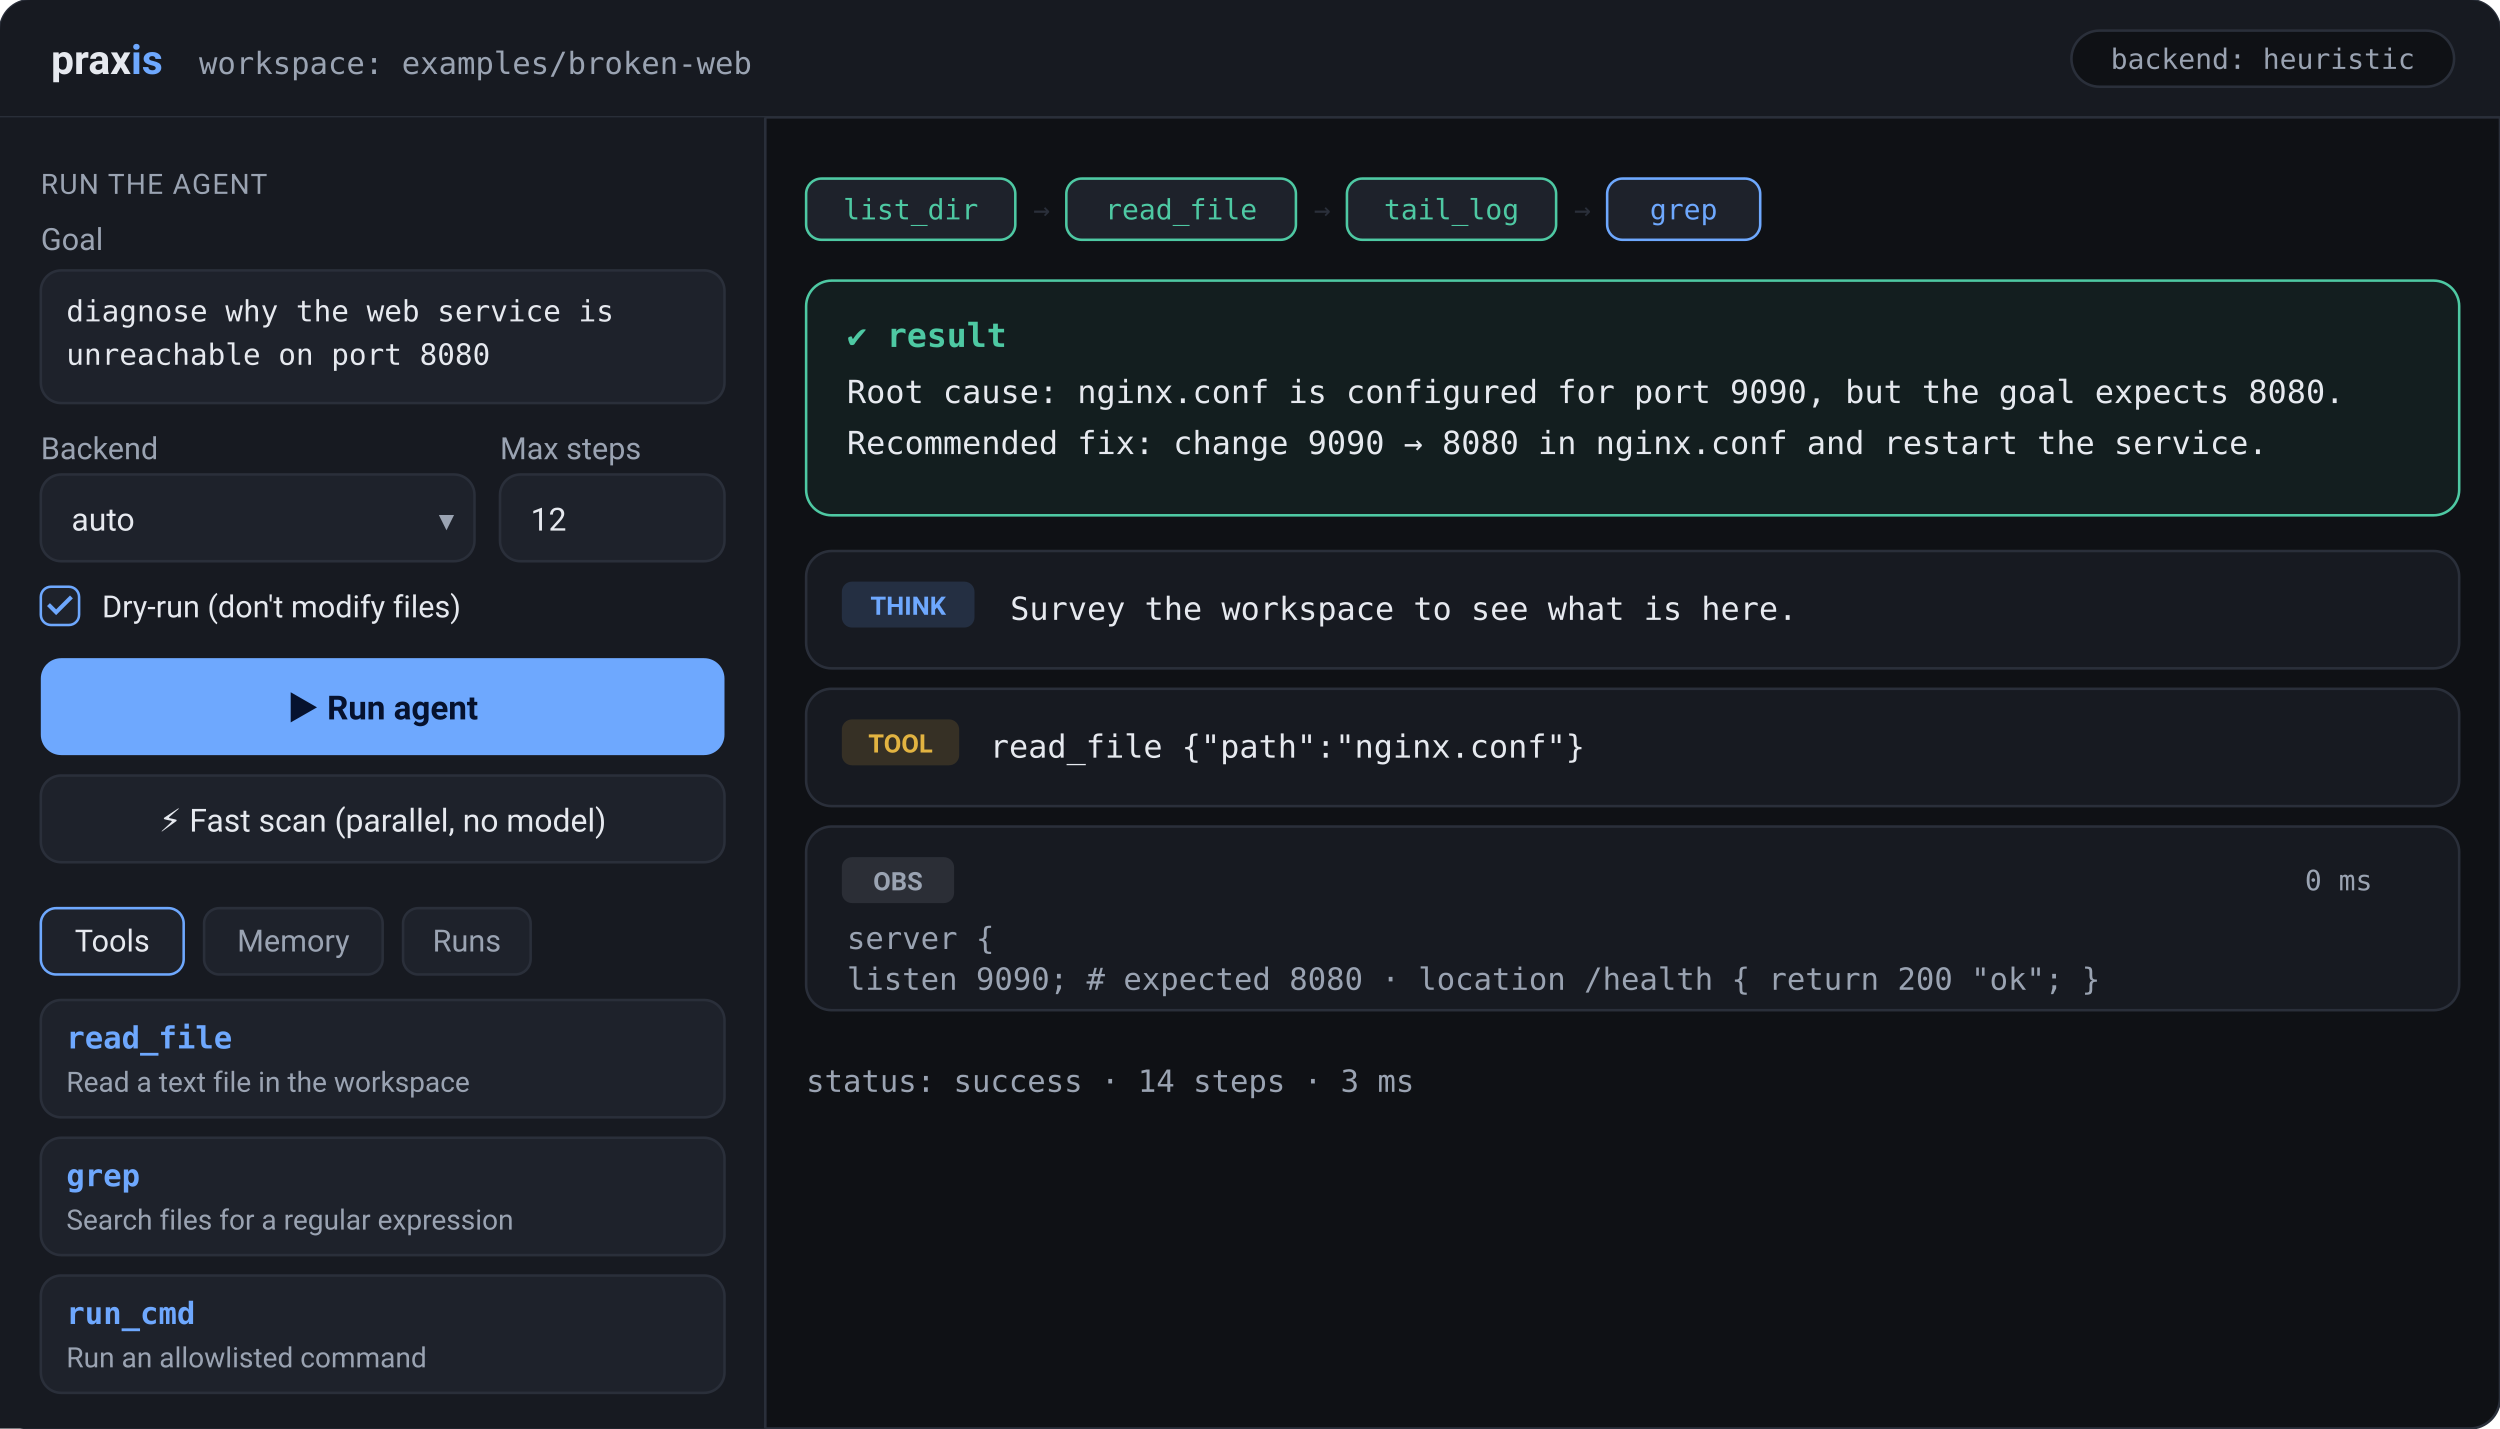
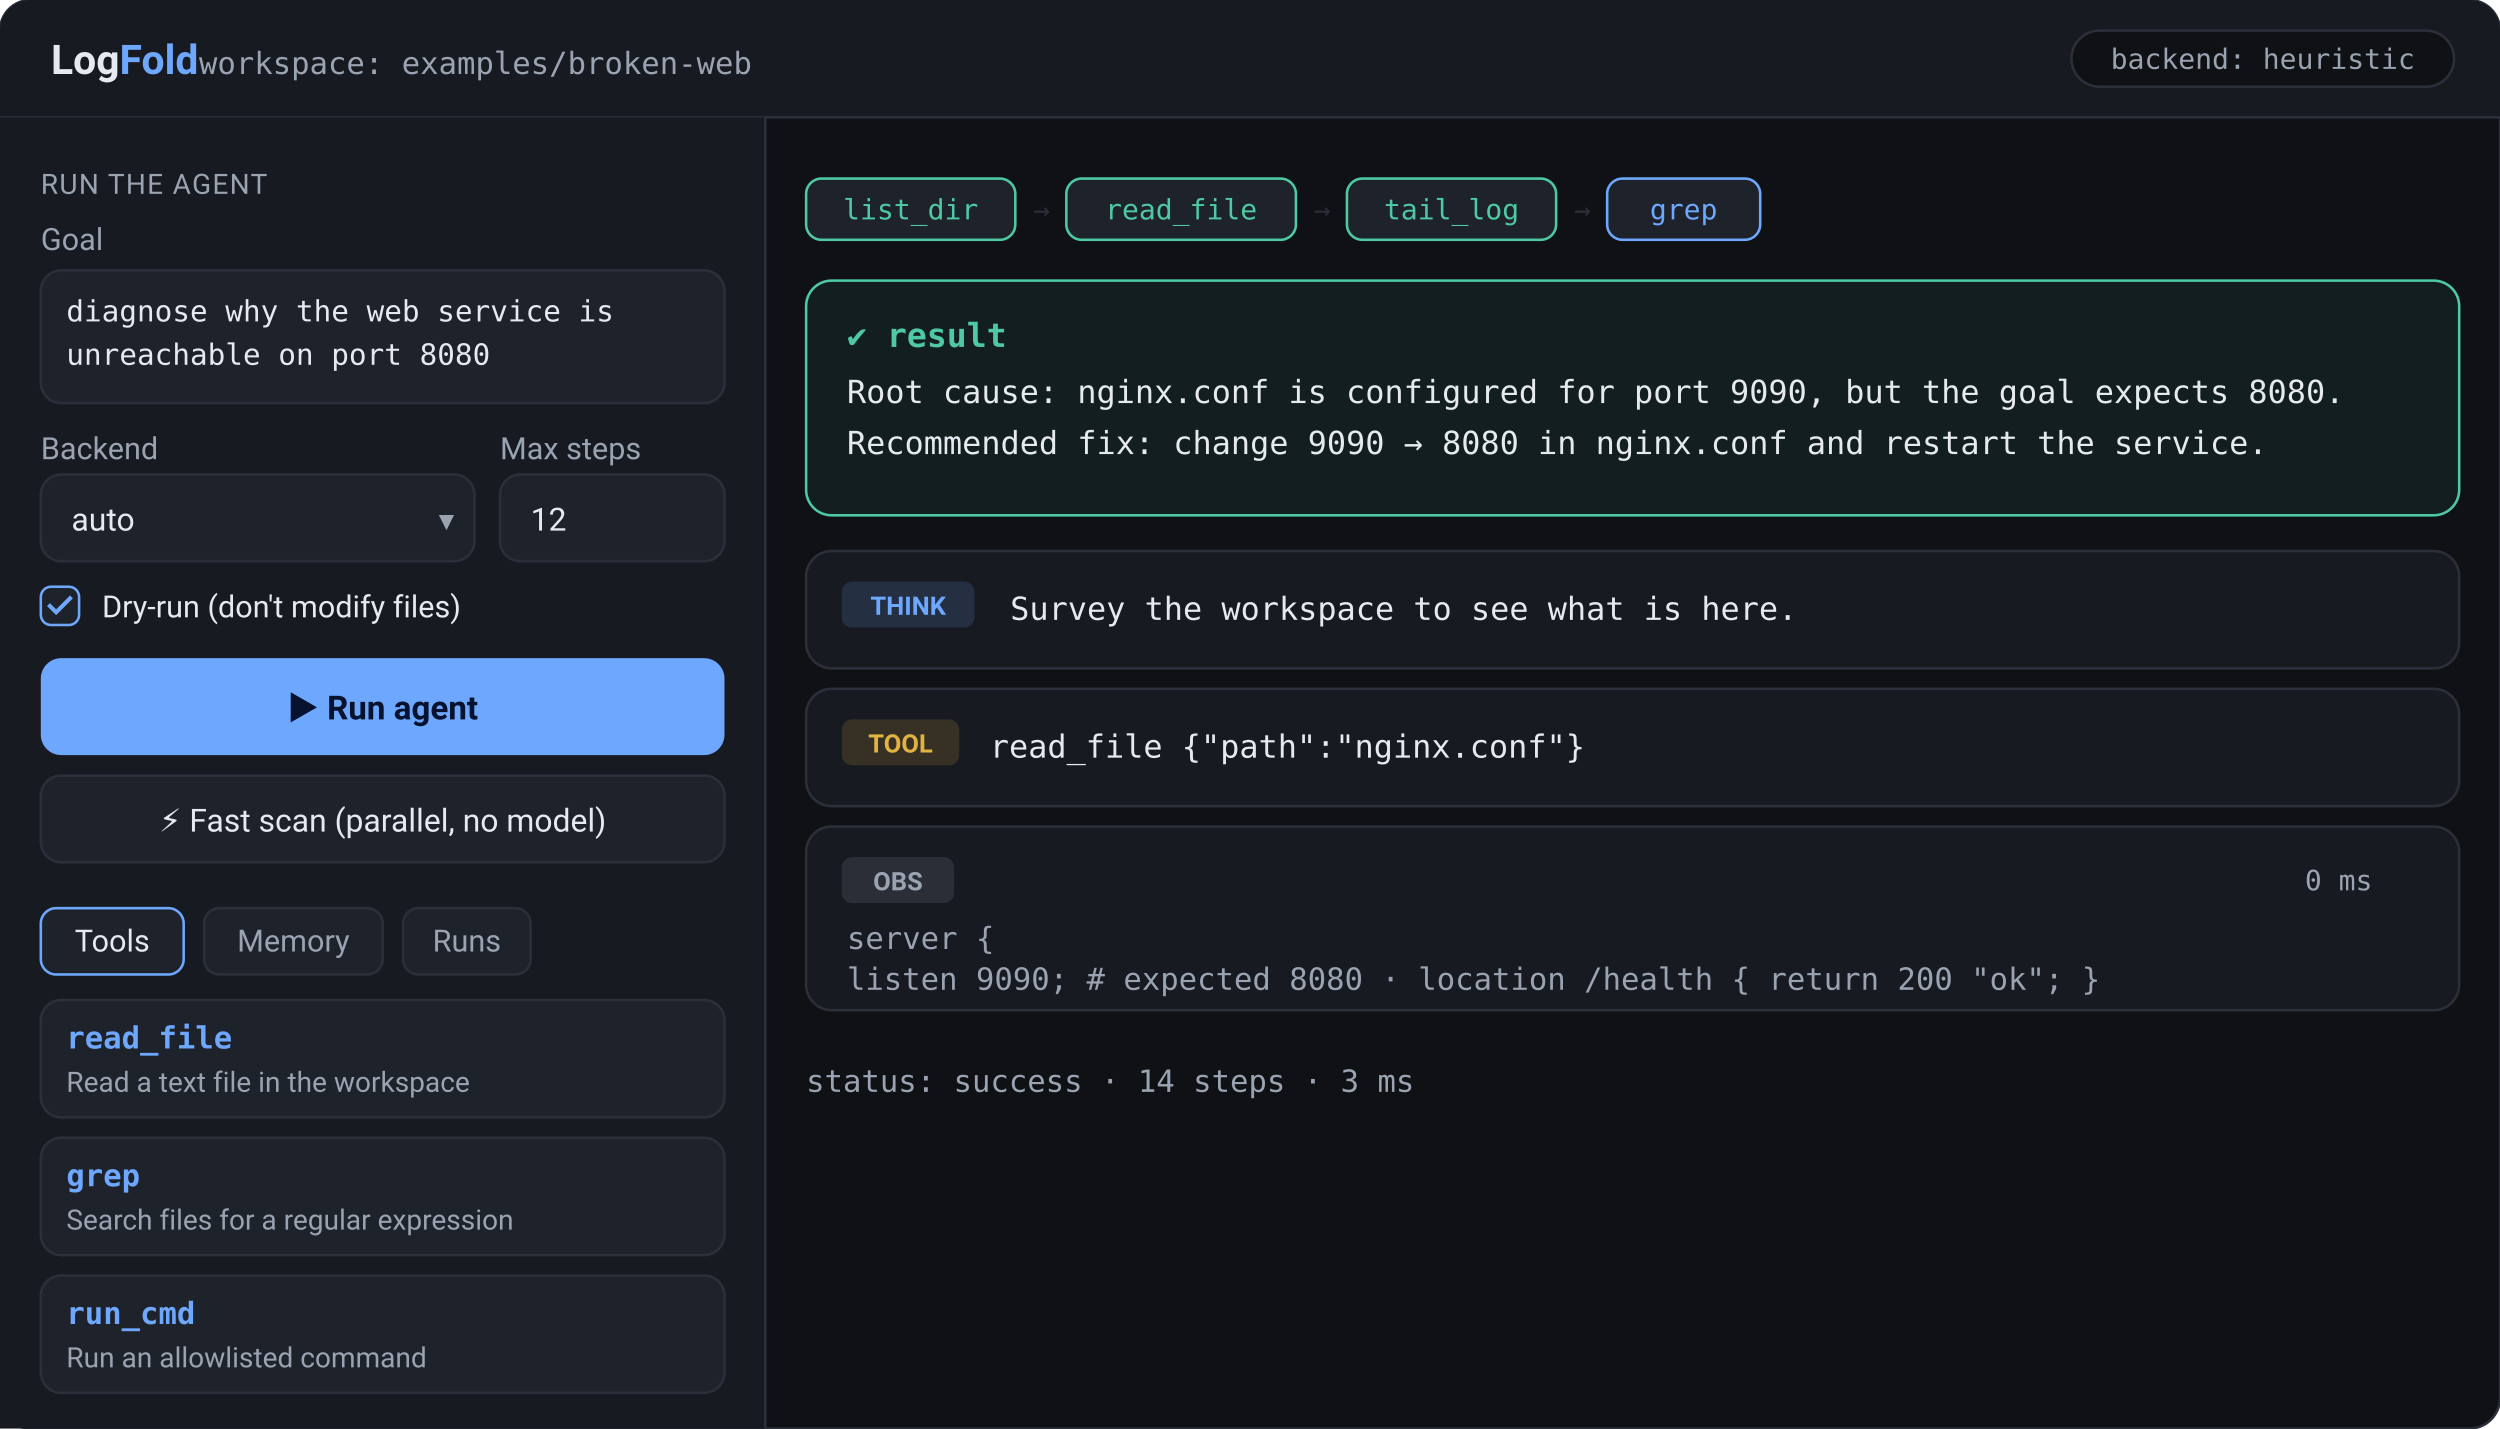
- <svg xmlns="http://www.w3.org/2000/svg" viewBox="0 0 980 560" font-family="system-ui, -apple-system, Segoe UI, Roboto, sans-serif" role="img" aria-label="Praxis web workbench preview">
+ <svg xmlns="http://www.w3.org/2000/svg" viewBox="0 0 980 560" font-family="system-ui, -apple-system, Segoe UI, Roboto, sans-serif" role="img" aria-label="LogFold web workbench preview">
  <defs>
    <style>
      .mono{font-family:ui-monospace, Menlo, Consolas, monospace;}
      .muted{fill:#9aa3b2;}
      .text{fill:#e6e9ef;}
      .accent{fill:#6ea8fe;}
      .green{fill:#4ec9a3;}
      .amber{fill:#e2b341;}
    </style>
  </defs>
  <rect x="0" y="0" width="980" height="560" rx="12" fill="#0f1115" stroke="#2a2f3a" />
  <rect x="0" y="0" width="980" height="46" rx="12" fill="#171a21" />
  <rect x="0" y="34" width="980" height="12" fill="#171a21" />
-   <text x="20" y="29" font-size="16" font-weight="700" class="text">prax<tspan class="accent">is</tspan>
+   <text x="20" y="29" font-size="16" font-weight="700" class="text">Log<tspan class="accent">Fold</tspan>
  </text>
  <text x="78" y="29" font-size="12" class="muted mono">workspace: examples/broken-web</text>
  <rect x="812" y="12" width="150" height="22" rx="11" fill="#0f1115" stroke="#2a2f3a" />
  <text x="887" y="27" font-size="11" text-anchor="middle" class="muted mono">backend: heuristic</text>
  <line x1="0" y1="46" x2="980" y2="46" stroke="#2a2f3a" />
  <rect x="0" y="46" width="300" height="514" fill="#171a21" />
  <line x1="300" y1="46" x2="300" y2="560" stroke="#2a2f3a" />
  <text x="16" y="76" font-size="11" letter-spacing="0.5" class="muted">RUN THE AGENT</text>
  <text x="16" y="98" font-size="12" class="muted">Goal</text>
  <rect x="16" y="106" width="268" height="52" rx="8" fill="#1e222b" stroke="#2a2f3a" />
  <text x="26" y="126" font-size="11.5" class="text mono">diagnose why the web service is</text>
  <text x="26" y="143" font-size="11.5" class="text mono">unreachable on port 8080</text>
  <text x="16" y="180" font-size="12" class="muted">Backend</text>
  <text x="196" y="180" font-size="12" class="muted">Max steps</text>
  <rect x="16" y="186" width="170" height="34" rx="8" fill="#1e222b" stroke="#2a2f3a" />
  <text x="28" y="208" font-size="12.5" class="text">auto</text>
  <text x="172" y="208" font-size="12" class="muted">▾</text>
  <rect x="196" y="186" width="88" height="34" rx="8" fill="#1e222b" stroke="#2a2f3a" />
  <text x="208" y="208" font-size="12.5" class="text">12</text>
  <rect x="16" y="230" width="15" height="15" rx="4" fill="#1e222b" stroke="#6ea8fe" />
  <path d="M19,237 l3,3 l6,-6" stroke="#6ea8fe" stroke-width="1.6" fill="none" />
  <text x="40" y="242" font-size="12" class="text">Dry-run (don't modify files)</text>
  <rect x="16" y="258" width="268" height="38" rx="8" fill="#6ea8fe" />
  <text x="150" y="282" font-size="13" font-weight="700" text-anchor="middle" fill="#06122e">▶ Run agent</text>
  <rect x="16" y="304" width="268" height="34" rx="8" fill="#1e222b" stroke="#2a2f3a" />
  <text x="150" y="326" font-size="12.5" text-anchor="middle" class="text">⚡ Fast scan (parallel, no model)</text>
  <rect x="16" y="356" width="56" height="26" rx="6" fill="#1e222b" stroke="#6ea8fe" />
  <text x="44" y="373" font-size="12" text-anchor="middle" class="text">Tools</text>
  <rect x="80" y="356" width="70" height="26" rx="6" fill="#1e222b" stroke="#2a2f3a" />
  <text x="115" y="373" font-size="12" text-anchor="middle" class="muted">Memory</text>
  <rect x="158" y="356" width="50" height="26" rx="6" fill="#1e222b" stroke="#2a2f3a" />
  <text x="183" y="373" font-size="12" text-anchor="middle" class="muted">Runs</text>
  <rect x="16" y="392" width="268" height="46" rx="8" fill="#1e222b" stroke="#2a2f3a" />
  <text x="26" y="411" font-size="12" font-weight="600" class="accent mono">read_file</text>
  <text x="26" y="428" font-size="11" class="muted">Read a text file in the workspace</text>
  <rect x="16" y="446" width="268" height="46" rx="8" fill="#1e222b" stroke="#2a2f3a" />
  <text x="26" y="465" font-size="12" font-weight="600" class="accent mono">grep</text>
  <text x="26" y="482" font-size="11" class="muted">Search files for a regular expression</text>
  <rect x="16" y="500" width="268" height="46" rx="8" fill="#1e222b" stroke="#2a2f3a" />
  <text x="26" y="519" font-size="12" font-weight="600" class="accent mono">run_cmd</text>
  <text x="26" y="536" font-size="11" class="muted">Run an allowlisted command</text>
  <g class="mono" font-size="11">
    <rect x="316" y="70" width="82" height="24" rx="6" fill="#1e222b" stroke="#4ec9a3" />
    <text x="357" y="86" text-anchor="middle" class="green">list_dir</text>
    <text x="405" y="86" fill="#2a2f3a">→</text>
    <rect x="418" y="70" width="90" height="24" rx="6" fill="#1e222b" stroke="#4ec9a3" />
    <text x="463" y="86" text-anchor="middle" class="green">read_file</text>
    <text x="515" y="86" fill="#2a2f3a">→</text>
    <rect x="528" y="70" width="82" height="24" rx="6" fill="#1e222b" stroke="#4ec9a3" />
    <text x="569" y="86" text-anchor="middle" class="green">tail_log</text>
    <text x="617" y="86" fill="#2a2f3a">→</text>
    <rect x="630" y="70" width="60" height="24" rx="6" fill="#1e222b" stroke="#6ea8fe" />
    <text x="660" y="86" text-anchor="middle" class="accent">grep</text>
  </g>
  <rect x="316" y="110" width="648" height="92" rx="10" fill="#4ec9a3" fill-opacity="0.07" stroke="#4ec9a3" />
  <text x="332" y="136" font-size="13" font-weight="700" class="green mono">✔ result</text>
  <text x="332" y="158" font-size="12.5" class="text mono">Root cause: nginx.conf is configured for port 9090, but the goal expects 8080.</text>
  <text x="332" y="178" font-size="12.5" class="text mono">Recommended fix: change 9090 → 8080 in nginx.conf and restart the service.</text>
  <rect x="316" y="216" width="648" height="46" rx="10" fill="#171a21" stroke="#2a2f3a" />
  <rect x="330" y="228" width="52" height="18" rx="4" fill="#6ea8fe" fill-opacity="0.15" />
  <text x="356" y="241" font-size="10" font-weight="700" text-anchor="middle" class="accent">THINK</text>
  <text x="396" y="243" font-size="12.5" class="text mono">Survey the workspace to see what is here.</text>
  <rect x="316" y="270" width="648" height="46" rx="10" fill="#171a21" stroke="#2a2f3a" />
  <rect x="330" y="282" width="46" height="18" rx="4" fill="#e2b341" fill-opacity="0.15" />
  <text x="353" y="295" font-size="10" font-weight="700" text-anchor="middle" class="amber">TOOL</text>
  <text x="388" y="297" font-size="12.5" class="text mono">read_file {"path":"nginx.conf"}</text>
  <rect x="316" y="324" width="648" height="72" rx="10" fill="#171a21" stroke="#2a2f3a" />
  <rect x="330" y="336" width="44" height="18" rx="4" fill="#9aa3b2" fill-opacity="0.15" />
  <text x="352" y="349" font-size="10" font-weight="700" text-anchor="middle" class="muted">OBS</text>
  <text x="930" y="349" font-size="11" text-anchor="end" class="muted mono">0 ms</text>
  <text x="332" y="372" font-size="12" class="muted mono">server {</text>
  <text x="332" y="388" font-size="12" class="muted mono">  listen 9090;  # expected 8080 · location /health { return 200 "ok"; }</text>
  <text x="316" y="428" font-size="12" class="muted mono">status: success · 14 steps · 3 ms</text>
</svg>
